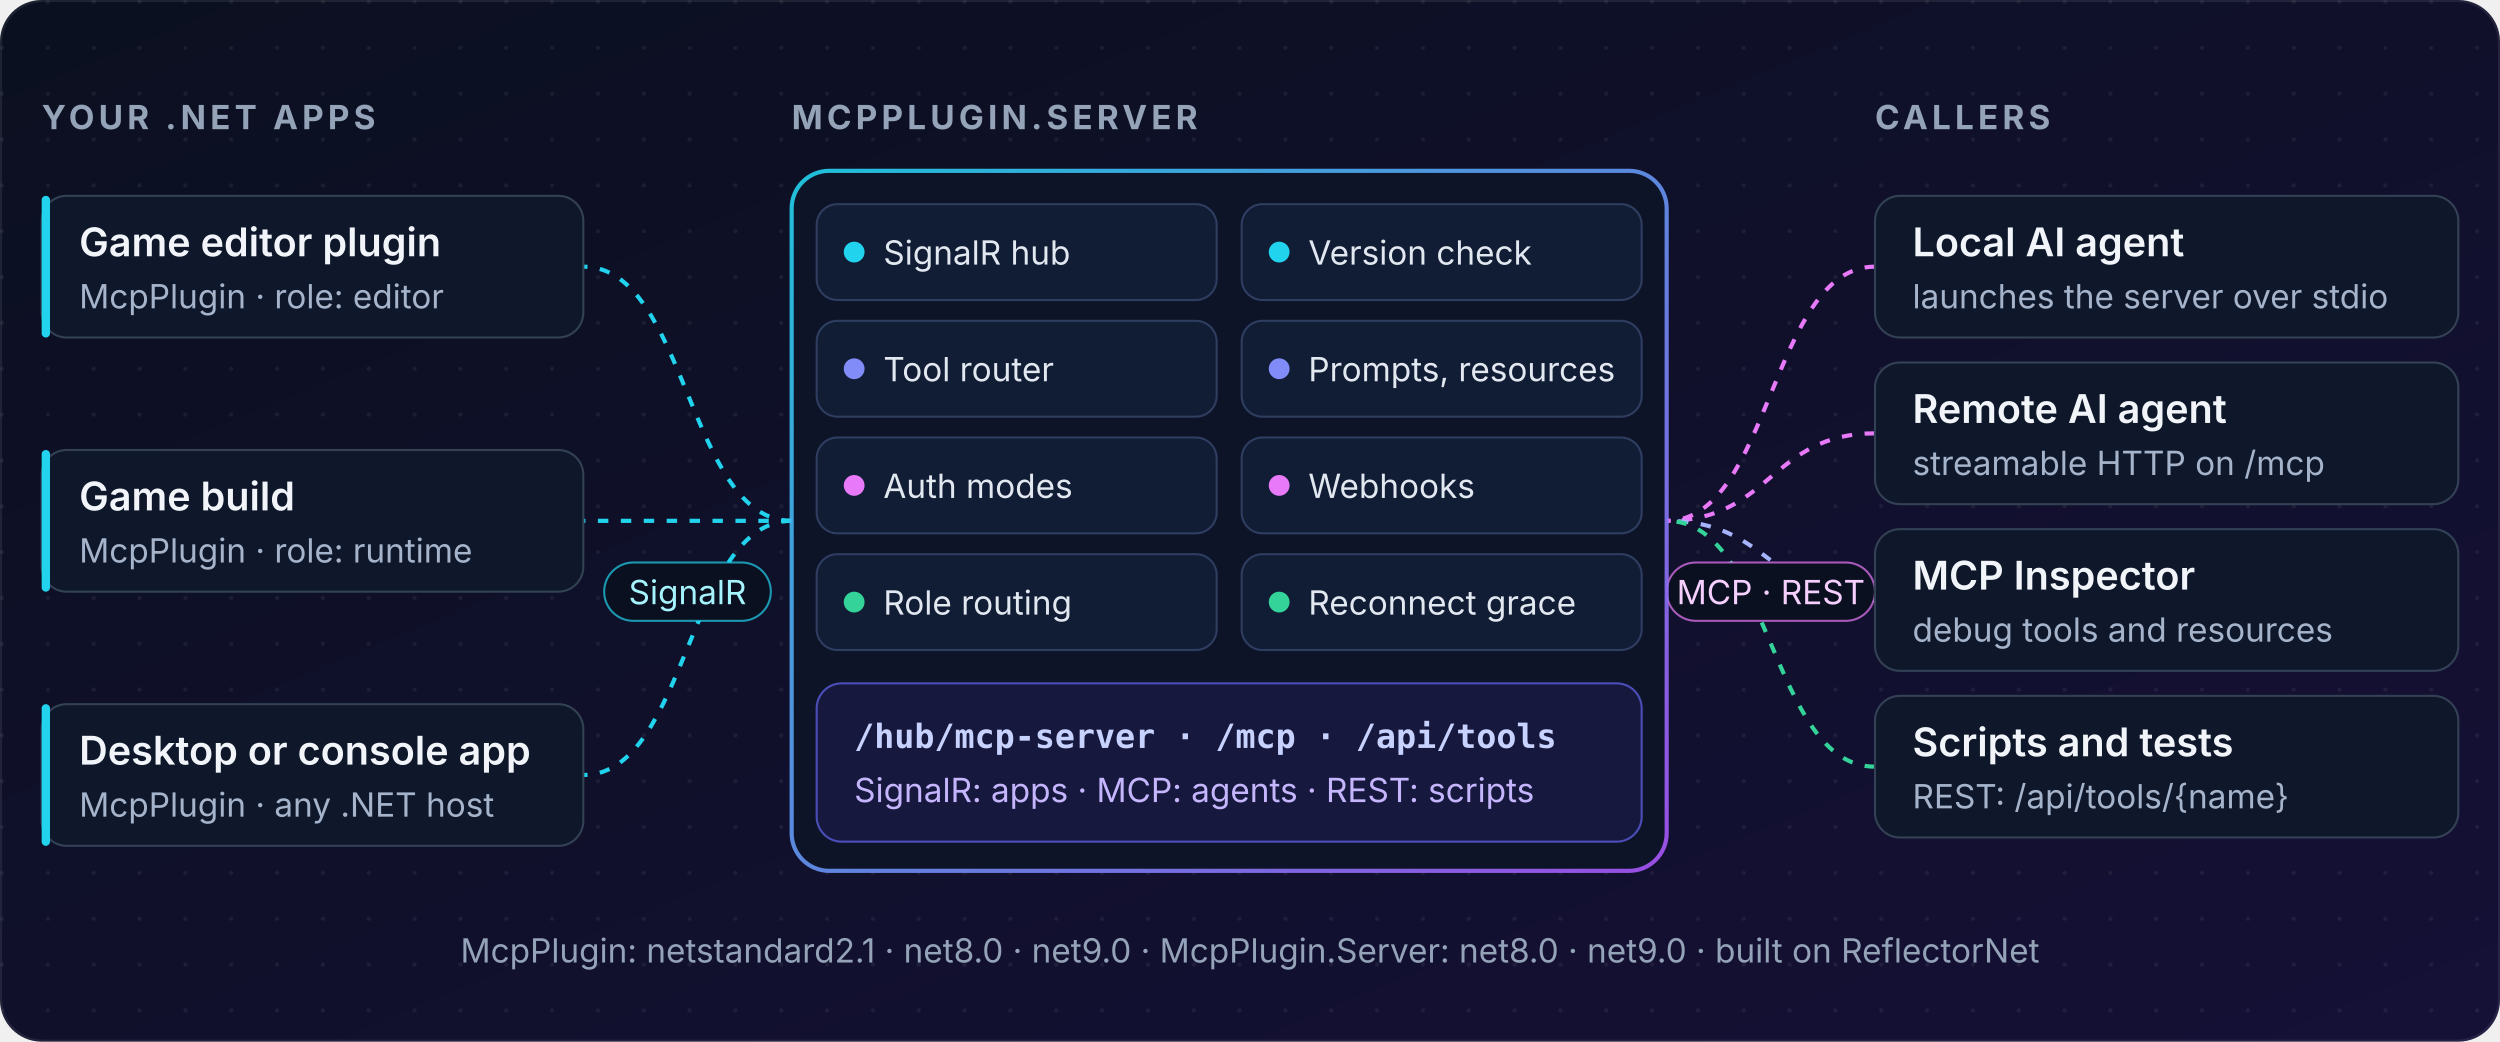
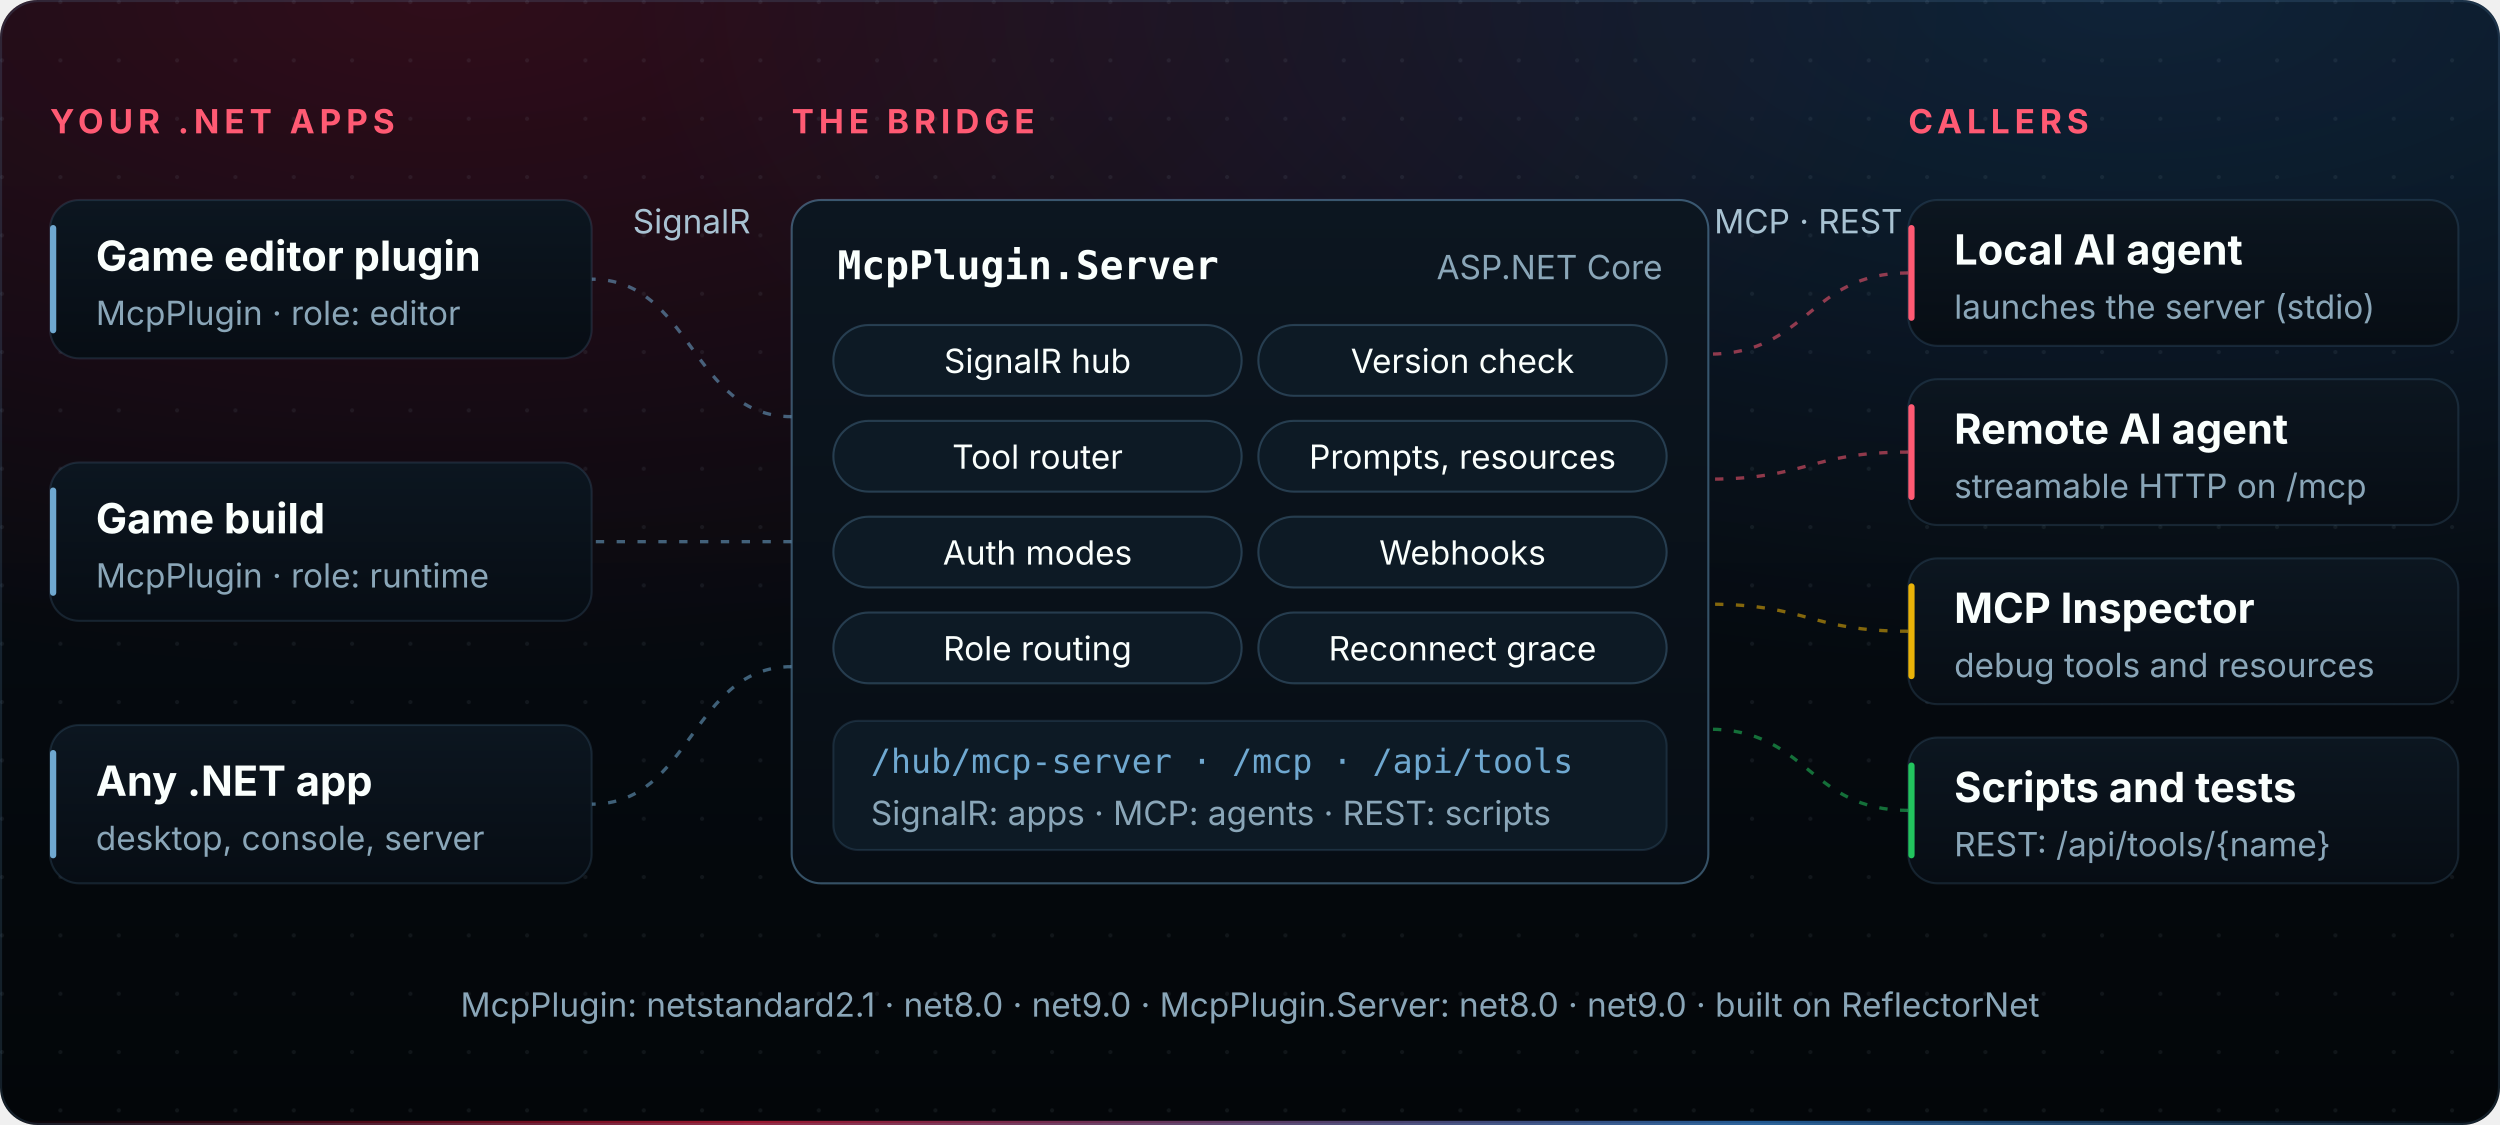
- <svg xmlns="http://www.w3.org/2000/svg" width="1200" height="500" viewBox="0 0 1200 500" role="img" aria-label="Architecture: .NET apps with McpPlugin connect to McpPlugin.Server over SignalR; AI agents and scripts reach the server over MCP (stdio or streamable HTTP) and REST">
+ <svg xmlns="http://www.w3.org/2000/svg" width="1200" height="540" viewBox="0 0 1200 540" role="img" aria-label="Architecture: .NET apps with McpPlugin connect to McpPlugin.Server over SignalR; AI agents and scripts reach the server over MCP (stdio or streamable HTTP) and REST">
  <defs>
-     <linearGradient id="bg" x1="0" y1="0" x2="1" y2="1">
-       <stop offset="0" stop-color="#0b1020" />
-       <stop offset="1" stop-color="#151036" />
+     <linearGradient id="bg" x1="0" y1="0" x2="0" y2="1">
+       <stop offset="0" stop-color="#080F17" />
+       <stop offset="1" stop-color="#030609" />
    </linearGradient>
-     <linearGradient id="edge" x1="0" y1="0" x2="1" y2="1">
-       <stop offset="0" stop-color="#22d3ee" />
-       <stop offset="1" stop-color="#a855f7" />
+     <radialGradient id="hzR" cx="0.18" cy="0" r="0.6">
+       <stop offset="0" stop-color="#FF002A" stop-opacity="0.16" />
+       <stop offset="1" stop-color="#FF002A" stop-opacity="0" />
+     </radialGradient>
+     <radialGradient id="hzB" cx="0.85" cy="0" r="0.6">
+       <stop offset="0" stop-color="#3B9BFF" stop-opacity="0.14" />
+       <stop offset="1" stop-color="#3B9BFF" stop-opacity="0" />
+     </radialGradient>
+     <pattern id="dots" width="28" height="28" patternUnits="userSpaceOnUse">
+       <circle cx="1" cy="1" r="1" fill="#A8C2D2" fill-opacity="0.08" />
+     </pattern>
+     <linearGradient id="rule" x1="0" y1="0" x2="1" y2="0">
+       <stop offset="0" stop-color="#FF002A" stop-opacity="0" />
+       <stop offset="0.3" stop-color="#FF2448" stop-opacity="0.6" />
+       <stop offset="0.7" stop-color="#3B9BFF" stop-opacity="0.55" />
+       <stop offset="1" stop-color="#3B9BFF" stop-opacity="0" />
    </linearGradient>
-     <pattern id="dots" width="22" height="22" patternUnits="userSpaceOnUse">
-       <circle cx="1" cy="1" r="1" fill="#ffffff" fill-opacity=".06" />
-     </pattern>
+     <linearGradient id="card" x1="0" y1="0" x2="0" y2="1">
+       <stop offset="0" stop-color="#0C1620" />
+       <stop offset="1" stop-color="#070D14" />
+     </linearGradient>
+     <linearGradient id="brand" x1="0" y1="0" x2="1" y2="1">
+       <stop offset="0" stop-color="#FF5A73" />
+       <stop offset="1" stop-color="#6FA8D0" />
+     </linearGradient>
    <clipPath id="frame">
-       <rect width="1200" height="500" rx="20" />
+       <rect width="1200" height="540" rx="18" />
    </clipPath>
-     <path id="l1" d="M380 250 C330 250 330 128 280 128" />
-     <path id="l2" d="M380 250 L280 250" />
-     <path id="l3" d="M380 250 C330 250 330 372 280 372" />
-     <path id="r1" d="M900 128 C850 128 850 250 800 250" />
-     <path id="r2" d="M900 208 C850 208 850 250 800 250" />
-     <path id="r3" d="M900 288 C850 288 850 250 800 250" />
-     <path id="r4" d="M900 368 C850 368 850 250 800 250" />
  </defs>
  <style>
-     .sans { font-family: "Segoe UI", Inter, -apple-system, BlinkMacSystemFont, Helvetica, Arial, sans-serif; }
-     .mono { font-family: "JetBrains Mono", "Cascadia Code", Consolas, Menlo, monospace; }
-     .head { font-size: 16px; letter-spacing: 2px; fill: #94a3b8; font-weight: 700; }
-     .card { fill: #0f172a; stroke: #334155; }
-     .t1 { font-size: 19px; font-weight: 600; fill: #f1f5f9; }
-     .t2 { font-size: 16px; fill: #a5b4cb; }
-     .wire { fill: none; stroke-width: 2; stroke-dasharray: 5 6; }
-     .chip .box { fill: #111c35; stroke: #2e3d60; }
-     .chip text { font-size: 16px; fill: #e2e8f0; }
-     .chip .hl { fill: #22d3ee; fill-opacity: .08; stroke: #67e8f9; stroke-width: 1.5; opacity: 0; animation: hl 8s ease-in-out infinite; }
-     @keyframes hl { 0%, 14%, 100% { opacity: 0; } 4%, 9% { opacity: 1; } }
-     .c2 .hl { animation-delay: 1s; } .c3 .hl { animation-delay: 2s; } .c4 .hl { animation-delay: 3s; }
-     .c5 .hl { animation-delay: 4s; } .c6 .hl { animation-delay: 5s; } .c7 .hl { animation-delay: 6s; } .c8 .hl { animation-delay: 7s; }
+     .s { font-family: Inter, 'Segoe UI', system-ui, -apple-system, Helvetica, Arial, sans-serif; } .m { font-family: 'JetBrains Mono', 'Cascadia Code', Consolas, Menlo, monospace; white-space: pre; }
+     .pulse { animation: pulse 3.2s ease-in-out infinite; transform-box: fill-box; transform-origin: center; }
+     @keyframes pulse { 0%,100% { opacity: .85; transform: scale(1); } 50% { opacity: 1; transform: scale(1.04); } }
+     .spin { animation: spin 40s linear infinite; transform-box: fill-box; transform-origin: center; }
+     .spin.r { animation-duration: 60s; animation-direction: reverse; }
+     @keyframes spin { to { transform: rotate(360deg); } }
+     .blink { animation: blink 1.1s steps(1) infinite; } @keyframes blink { 50% { opacity: 0; } }
+     
    @media (prefers-reduced-motion: reduce) { * { animation: none !important; } }
  </style>
-   <g clip-path="url(#frame)" class="sans">
-     <rect width="1200" height="500" fill="url(#bg)" />
-     <rect width="1200" height="500" fill="url(#dots)" />
-     <text x="20" y="62" class="head">YOUR .NET APPS</text>
-     <text x="380" y="62" class="head">MCPPLUGIN.SERVER</text>
-     <text x="900" y="62" class="head">CALLERS</text>
-     <g>
-       <use href="#l1" class="wire" stroke="#22d3ee" />
-       <use href="#l2" class="wire" stroke="#22d3ee" />
-       <use href="#l3" class="wire" stroke="#22d3ee" />
-       <use href="#r1" class="wire" stroke="#e879f9" />
-       <use href="#r2" class="wire" stroke="#e879f9" />
-       <use href="#r3" class="wire" stroke="#a5b4fc" />
-       <use href="#r4" class="wire" stroke="#34d399" />
+   <g clip-path="url(#frame)">
+     <rect width="1200" height="540" fill="url(#bg)" />
+     <rect width="1200" height="540" fill="url(#hzR)" />
+     <rect width="1200" height="540" fill="url(#hzB)" />
+     <rect width="1200" height="540" fill="url(#dots)" />
+     <text x="24" y="64" text-anchor="start" class="s" font-size="16" font-weight="700" letter-spacing="2.4" fill="#FF5A73">YOUR .NET APPS</text>
+     <text x="380" y="64" text-anchor="start" class="s" font-size="16" font-weight="700" letter-spacing="2.4" fill="#FF5A73">THE BRIDGE</text>
+     <text x="916" y="64" text-anchor="start" class="s" font-size="16" font-weight="700" letter-spacing="2.4" fill="#FF5A73">CALLERS</text>
+     <path id="w3" d="M380 200 C332 200 332 134 284 134" fill="none" stroke="#6FA8D0" stroke-opacity=".55" stroke-width="1.6" stroke-dasharray="4 6" />
+     <circle r="4" fill="#6FA8D0">
+       <animateMotion dur="2.0s" begin="-0.0s" repeatCount="indefinite">
+         <mpath href="#w3" />
+       </animateMotion>
+     </circle>
+     <rect x="24" y="96" width="260" height="76" rx="14" fill="url(#card)" stroke="rgba(111,168,208,0.16)" />
+     <rect x="24" y="108" width="3" height="52" rx="1.5" fill="#6FA8D0" />
+     <text x="46" y="130.0" class="s" font-size="20" font-weight="700" fill="#FAFFFD">Game editor plugin</text>
+     <text x="46" y="156.0" class="s" font-size="16" fill="#8AA6B8">McpPlugin · role: editor</text>
+     <path id="w4" d="M380 260 C332 260 332 260 284 260" fill="none" stroke="#6FA8D0" stroke-opacity=".55" stroke-width="1.6" stroke-dasharray="4 6" />
+     <circle r="4" fill="#6FA8D0">
+       <animateMotion dur="2.0s" begin="-0.6s" repeatCount="indefinite">
+         <mpath href="#w4" />
+       </animateMotion>
+     </circle>
+     <rect x="24" y="222" width="260" height="76" rx="14" fill="url(#card)" stroke="rgba(111,168,208,0.16)" />
+     <rect x="24" y="234" width="3" height="52" rx="1.5" fill="#6FA8D0" />
+     <text x="46" y="256.0" class="s" font-size="20" font-weight="700" fill="#FAFFFD">Game build</text>
+     <text x="46" y="282.0" class="s" font-size="16" fill="#8AA6B8">McpPlugin · role: runtime</text>
+     <path id="w5" d="M380 320 C332 320 332 386 284 386" fill="none" stroke="#6FA8D0" stroke-opacity=".55" stroke-width="1.6" stroke-dasharray="4 6" />
+     <circle r="4" fill="#6FA8D0">
+       <animateMotion dur="2.0s" begin="-1.2s" repeatCount="indefinite">
+         <mpath href="#w5" />
+       </animateMotion>
+     </circle>
+     <rect x="24" y="348" width="260" height="76" rx="14" fill="url(#card)" stroke="rgba(111,168,208,0.16)" />
+     <rect x="24" y="360" width="3" height="52" rx="1.5" fill="#6FA8D0" />
+     <text x="46" y="382.0" class="s" font-size="20" font-weight="700" fill="#FAFFFD">Any .NET app</text>
+     <text x="46" y="408.0" class="s" font-size="16" fill="#8AA6B8">desktop, console, server</text>
+     <path id="w6" d="M916 131 C868 131 868 170 820 170" fill="none" stroke="#FF5A73" stroke-opacity=".55" stroke-width="1.6" stroke-dasharray="4 6" />
+     <circle r="4" fill="#FF5A73">
+       <animateMotion dur="2.4s" begin="-0.0s" repeatCount="indefinite">
+         <mpath href="#w6" />
+       </animateMotion>
+     </circle>
+     <rect x="916" y="96" width="264" height="70" rx="14" fill="url(#card)" stroke="rgba(111,168,208,0.16)" />
+     <rect x="916" y="108" width="3" height="46" rx="1.5" fill="#FF5A73" />
+     <text x="938" y="127.0" class="s" font-size="20" font-weight="700" fill="#FAFFFD">Local AI agent</text>
+     <text x="938" y="153.0" class="s" font-size="16" fill="#8AA6B8">launches the server (stdio)</text>
+     <path id="w7" d="M916 217 C868 217 868 230 820 230" fill="none" stroke="#FF5A73" stroke-opacity=".55" stroke-width="1.6" stroke-dasharray="4 6" />
+     <circle r="4" fill="#FF5A73">
+       <animateMotion dur="2.4s" begin="-0.6s" repeatCount="indefinite">
+         <mpath href="#w7" />
+       </animateMotion>
+     </circle>
+     <rect x="916" y="182" width="264" height="70" rx="14" fill="url(#card)" stroke="rgba(111,168,208,0.16)" />
+     <rect x="916" y="194" width="3" height="46" rx="1.5" fill="#FF5A73" />
+     <text x="938" y="213.0" class="s" font-size="20" font-weight="700" fill="#FAFFFD">Remote AI agent</text>
+     <text x="938" y="239.0" class="s" font-size="16" fill="#8AA6B8">streamable HTTP on /mcp</text>
+     <path id="w8" d="M916 303 C868 303 868 290 820 290" fill="none" stroke="#EAB308" stroke-opacity=".55" stroke-width="1.6" stroke-dasharray="4 6" />
+     <circle r="4" fill="#EAB308">
+       <animateMotion dur="2.4s" begin="-1.2s" repeatCount="indefinite">
+         <mpath href="#w8" />
+       </animateMotion>
+     </circle>
+     <rect x="916" y="268" width="264" height="70" rx="14" fill="url(#card)" stroke="rgba(111,168,208,0.16)" />
+     <rect x="916" y="280" width="3" height="46" rx="1.5" fill="#EAB308" />
+     <text x="938" y="299.0" class="s" font-size="20" font-weight="700" fill="#FAFFFD">MCP Inspector</text>
+     <text x="938" y="325.0" class="s" font-size="16" fill="#8AA6B8">debug tools and resources</text>
+     <path id="w9" d="M916 389 C868 389 868 350 820 350" fill="none" stroke="#22C55E" stroke-opacity=".55" stroke-width="1.6" stroke-dasharray="4 6" />
+     <circle r="4" fill="#22C55E">
+       <animateMotion dur="2.4s" begin="-1.8s" repeatCount="indefinite">
+         <mpath href="#w9" />
+       </animateMotion>
+     </circle>
+     <rect x="916" y="354" width="264" height="70" rx="14" fill="url(#card)" stroke="rgba(111,168,208,0.16)" />
+     <rect x="916" y="366" width="3" height="46" rx="1.5" fill="#22C55E" />
+     <text x="938" y="385.0" class="s" font-size="20" font-weight="700" fill="#FAFFFD">Scripts and tests</text>
+     <text x="938" y="411.0" class="s" font-size="16" fill="#8AA6B8">REST: /api/tools/{name}</text>
+     <text x="332" y="112" text-anchor="middle" class="s" font-size="16" fill="#A8C2D2">SignalR</text>
+     <text x="868" y="112" text-anchor="middle" class="s" font-size="16" fill="#A8C2D2">MCP · REST</text>
+     <rect x="380" y="96" width="440" height="328" rx="14" fill="url(#card)" stroke="rgba(111,168,208,0.45)" />
+     <text x="402" y="134" text-anchor="start" class="m" font-size="19" fill="#FAFFFD" font-weight="700">McpPlugin.Server</text>
+     <text x="798" y="134" text-anchor="end" class="s" font-size="16" fill="#8AA6B8">ASP.NET Core</text>
+     <g transform="translate(400 156)">
+       <rect width="196" height="34" rx="17" fill="#0D1A25" stroke="rgba(111,168,208,0.45)" stroke-opacity=".6" />
+       <text x="98.0" y="23" text-anchor="middle" class="s" font-size="16" fill="#FAFFFD">SignalR hub</text>
    </g>
-     <g>
-       <circle r="4" fill="#e879f9">
-         <animateMotion dur="2.4s" repeatCount="indefinite">
-           <mpath href="#r1" />
-         </animateMotion>
-       </circle>
-       <circle r="4" fill="#e879f9">
-         <animateMotion dur="2.4s" begin=".6s" repeatCount="indefinite">
-           <mpath href="#r2" />
-         </animateMotion>
-       </circle>
-       <circle r="4" fill="#a5b4fc">
-         <animateMotion dur="2.4s" begin="1.2s" repeatCount="indefinite">
-           <mpath href="#r3" />
-         </animateMotion>
-       </circle>
-       <circle r="4" fill="#34d399">
-         <animateMotion dur="2.4s" begin="1.8s" repeatCount="indefinite">
-           <mpath href="#r4" />
-         </animateMotion>
-       </circle>
-       <circle r="4" fill="#67e8f9">
-         <animateMotion dur="2s" begin=".3s" repeatCount="indefinite">
-           <mpath href="#l1" />
-         </animateMotion>
-       </circle>
-       <circle r="4" fill="#67e8f9">
-         <animateMotion dur="2s" begin=".9s" repeatCount="indefinite">
-           <mpath href="#l2" />
-         </animateMotion>
-       </circle>
-       <circle r="4" fill="#67e8f9">
-         <animateMotion dur="2s" begin="1.5s" repeatCount="indefinite">
-           <mpath href="#l3" />
-         </animateMotion>
-       </circle>
-       <circle r="3.5" fill="#fde68a">
-         <animateMotion dur="2s" begin="1.1s" repeatCount="indefinite" keyPoints="1;0" keyTimes="0;1" calcMode="linear">
-           <mpath href="#l2" />
-         </animateMotion>
-       </circle>
+     <g transform="translate(604 156)">
+       <rect width="196" height="34" rx="17" fill="#0D1A25" stroke="rgba(111,168,208,0.45)" stroke-opacity=".6" />
+       <text x="98.0" y="23" text-anchor="middle" class="s" font-size="16" fill="#FAFFFD">Version check</text>
    </g>
-     <g>
-       <rect x="290" y="270" width="80" height="28" rx="14" fill="#0b1020" stroke="#22d3ee" stroke-opacity=".7" />
-       <text x="330" y="290" text-anchor="middle" font-size="16" fill="#a5f3fc">SignalR</text>
-       <rect x="800" y="270" width="100" height="28" rx="14" fill="#0b1020" stroke="#e879f9" stroke-opacity=".7" />
-       <text x="850" y="290" text-anchor="middle" font-size="16" fill="#f5d0fe">MCP · REST</text>
+     <g transform="translate(400 202)">
+       <rect width="196" height="34" rx="17" fill="#0D1A25" stroke="rgba(111,168,208,0.45)" stroke-opacity=".6" />
+       <text x="98.0" y="23" text-anchor="middle" class="s" font-size="16" fill="#FAFFFD">Tool router</text>
    </g>
-     <g>
-       <rect x="20" y="94" width="260" height="68" rx="12" class="card" />
-       <rect x="20" y="94" width="4" height="68" rx="2" fill="#22d3ee" />
-       <text x="38" y="123" class="t1">Game editor plugin</text>
-       <text x="38" y="148" class="t2">McpPlugin · role: editor</text>
-       <rect x="20" y="216" width="260" height="68" rx="12" class="card" />
-       <rect x="20" y="216" width="4" height="68" rx="2" fill="#22d3ee" />
-       <text x="38" y="245" class="t1">Game build</text>
-       <text x="38" y="270" class="t2">McpPlugin · role: runtime</text>
-       <rect x="20" y="338" width="260" height="68" rx="12" class="card" />
-       <rect x="20" y="338" width="4" height="68" rx="2" fill="#22d3ee" />
-       <text x="38" y="367" class="t1">Desktop or console app</text>
-       <text x="38" y="392" class="t2">McpPlugin · any .NET host</text>
+     <g transform="translate(604 202)">
+       <rect width="196" height="34" rx="17" fill="#0D1A25" stroke="rgba(111,168,208,0.45)" stroke-opacity=".6" />
+       <text x="98.0" y="23" text-anchor="middle" class="s" font-size="16" fill="#FAFFFD">Prompts, resources</text>
    </g>
-     <rect x="380" y="82" width="420" height="336" rx="18" fill="#0d1428" stroke="url(#edge)" stroke-width="2" stroke-opacity=".9" />
-     <g transform="translate(392 98)">
-       <g class="chip c1">
-         <rect class="box" width="192" height="46" rx="10" />
-         <rect class="hl" width="192" height="46" rx="10" />
-         <circle cx="18" cy="23" r="5" fill="#22d3ee" />
-         <text x="32" y="29">SignalR hub</text>
-       </g>
-       <g class="chip c2" transform="translate(204 0)">
-         <rect class="box" width="192" height="46" rx="10" />
-         <rect class="hl" width="192" height="46" rx="10" />
-         <circle cx="18" cy="23" r="5" fill="#22d3ee" />
-         <text x="32" y="29">Version check</text>
-       </g>
-       <g class="chip c3" transform="translate(0 56)">
-         <rect class="box" width="192" height="46" rx="10" />
-         <rect class="hl" width="192" height="46" rx="10" />
-         <circle cx="18" cy="23" r="5" fill="#818cf8" />
-         <text x="32" y="29">Tool router</text>
-       </g>
-       <g class="chip c4" transform="translate(204 56)">
-         <rect class="box" width="192" height="46" rx="10" />
-         <rect class="hl" width="192" height="46" rx="10" />
-         <circle cx="18" cy="23" r="5" fill="#818cf8" />
-         <text x="32" y="29">Prompts, resources</text>
-       </g>
-       <g class="chip c5" transform="translate(0 112)">
-         <rect class="box" width="192" height="46" rx="10" />
-         <rect class="hl" width="192" height="46" rx="10" />
-         <circle cx="18" cy="23" r="5" fill="#e879f9" />
-         <text x="32" y="29">Auth modes</text>
-       </g>
-       <g class="chip c6" transform="translate(204 112)">
-         <rect class="box" width="192" height="46" rx="10" />
-         <rect class="hl" width="192" height="46" rx="10" />
-         <circle cx="18" cy="23" r="5" fill="#e879f9" />
-         <text x="32" y="29">Webhooks</text>
-       </g>
-       <g class="chip c7" transform="translate(0 168)">
-         <rect class="box" width="192" height="46" rx="10" />
-         <rect class="hl" width="192" height="46" rx="10" />
-         <circle cx="18" cy="23" r="5" fill="#34d399" />
-         <text x="32" y="29">Role routing</text>
-       </g>
-       <g class="chip c8" transform="translate(204 168)">
-         <rect class="box" width="192" height="46" rx="10" />
-         <rect class="hl" width="192" height="46" rx="10" />
-         <circle cx="18" cy="23" r="5" fill="#34d399" />
-         <text x="32" y="29">Reconnect grace</text>
-       </g>
+     <g transform="translate(400 248)">
+       <rect width="196" height="34" rx="17" fill="#0D1A25" stroke="rgba(111,168,208,0.45)" stroke-opacity=".6" />
+       <text x="98.0" y="23" text-anchor="middle" class="s" font-size="16" fill="#FAFFFD">Auth modes</text>
    </g>
-     <g transform="translate(392 328)">
-       <rect width="396" height="76" rx="12" fill="#1e1b4b" fill-opacity=".6" stroke="#6366f1" stroke-opacity=".7" />
-       <text x="18" y="31" class="mono" font-size="16" font-weight="700" fill="#c7d2fe">/hub/mcp-server · /mcp · /api/tools</text>
-       <text x="18" y="57" font-size="16" fill="#c4b5fd">SignalR: apps · MCP: agents · REST: scripts</text>
+     <g transform="translate(604 248)">
+       <rect width="196" height="34" rx="17" fill="#0D1A25" stroke="rgba(111,168,208,0.45)" stroke-opacity=".6" />
+       <text x="98.0" y="23" text-anchor="middle" class="s" font-size="16" fill="#FAFFFD">Webhooks</text>
    </g>
-     <g>
-       <rect x="900" y="94" width="280" height="68" rx="12" class="card" />
-       <text x="918" y="123" class="t1">Local AI agent</text>
-       <text x="918" y="148" class="t2">launches the server over stdio</text>
-       <rect x="900" y="174" width="280" height="68" rx="12" class="card" />
-       <text x="918" y="203" class="t1">Remote AI agent</text>
-       <text x="918" y="228" class="t2">streamable HTTP on /mcp</text>
-       <rect x="900" y="254" width="280" height="68" rx="12" class="card" />
-       <text x="918" y="283" class="t1">MCP Inspector</text>
-       <text x="918" y="308" class="t2">debug tools and resources</text>
-       <rect x="900" y="334" width="280" height="68" rx="12" class="card" />
-       <text x="918" y="363" class="t1">Scripts and tests</text>
-       <text x="918" y="388" class="t2">REST: /api/tools/{name}</text>
+     <g transform="translate(400 294)">
+       <rect width="196" height="34" rx="17" fill="#0D1A25" stroke="rgba(111,168,208,0.45)" stroke-opacity=".6" />
+       <text x="98.0" y="23" text-anchor="middle" class="s" font-size="16" fill="#FAFFFD">Role routing</text>
    </g>
-     <text x="600" y="462" text-anchor="middle" font-size="16" fill="#94a3b8">McpPlugin: netstandard2.1 · net8.0 · net9.0   ·   McpPlugin.Server: net8.0 · net9.0   ·   built on ReflectorNet</text>
+     <g transform="translate(604 294)">
+       <rect width="196" height="34" rx="17" fill="#0D1A25" stroke="rgba(111,168,208,0.45)" stroke-opacity=".6" />
+       <text x="98.0" y="23" text-anchor="middle" class="s" font-size="16" fill="#FAFFFD">Reconnect grace</text>
+     </g>
+     <rect x="400" y="346" width="400" height="62" rx="12" fill="#0D1A25" stroke="rgba(111,168,208,0.16)" />
+     <text x="418" y="371" text-anchor="start" class="m" font-size="16" fill="#6FA8D0">/hub/mcp-server · /mcp · /api/tools</text>
+     <text x="418" y="396" text-anchor="start" class="s" font-size="16" fill="#8AA6B8">SignalR: apps · MCP: agents · REST: scripts</text>
+     <text x="600.0" y="488" text-anchor="middle" class="s" font-size="16" fill="#8AA6B8">McpPlugin: netstandard2.1 · net8.0 · net9.0   ·   McpPlugin.Server: net8.0 · net9.0   ·   built on ReflectorNet</text>
+     <rect x="0" y="538" width="1200" height="2" fill="url(#rule)" />
  </g>
-   <rect x=".5" y=".5" width="1199" height="499" rx="20" fill="none" stroke="#ffffff" stroke-opacity=".08" />
+   <rect x=".5" y=".5" width="1199" height="539" rx="18" fill="none" stroke="rgba(111,168,208,0.16)" />
</svg>
